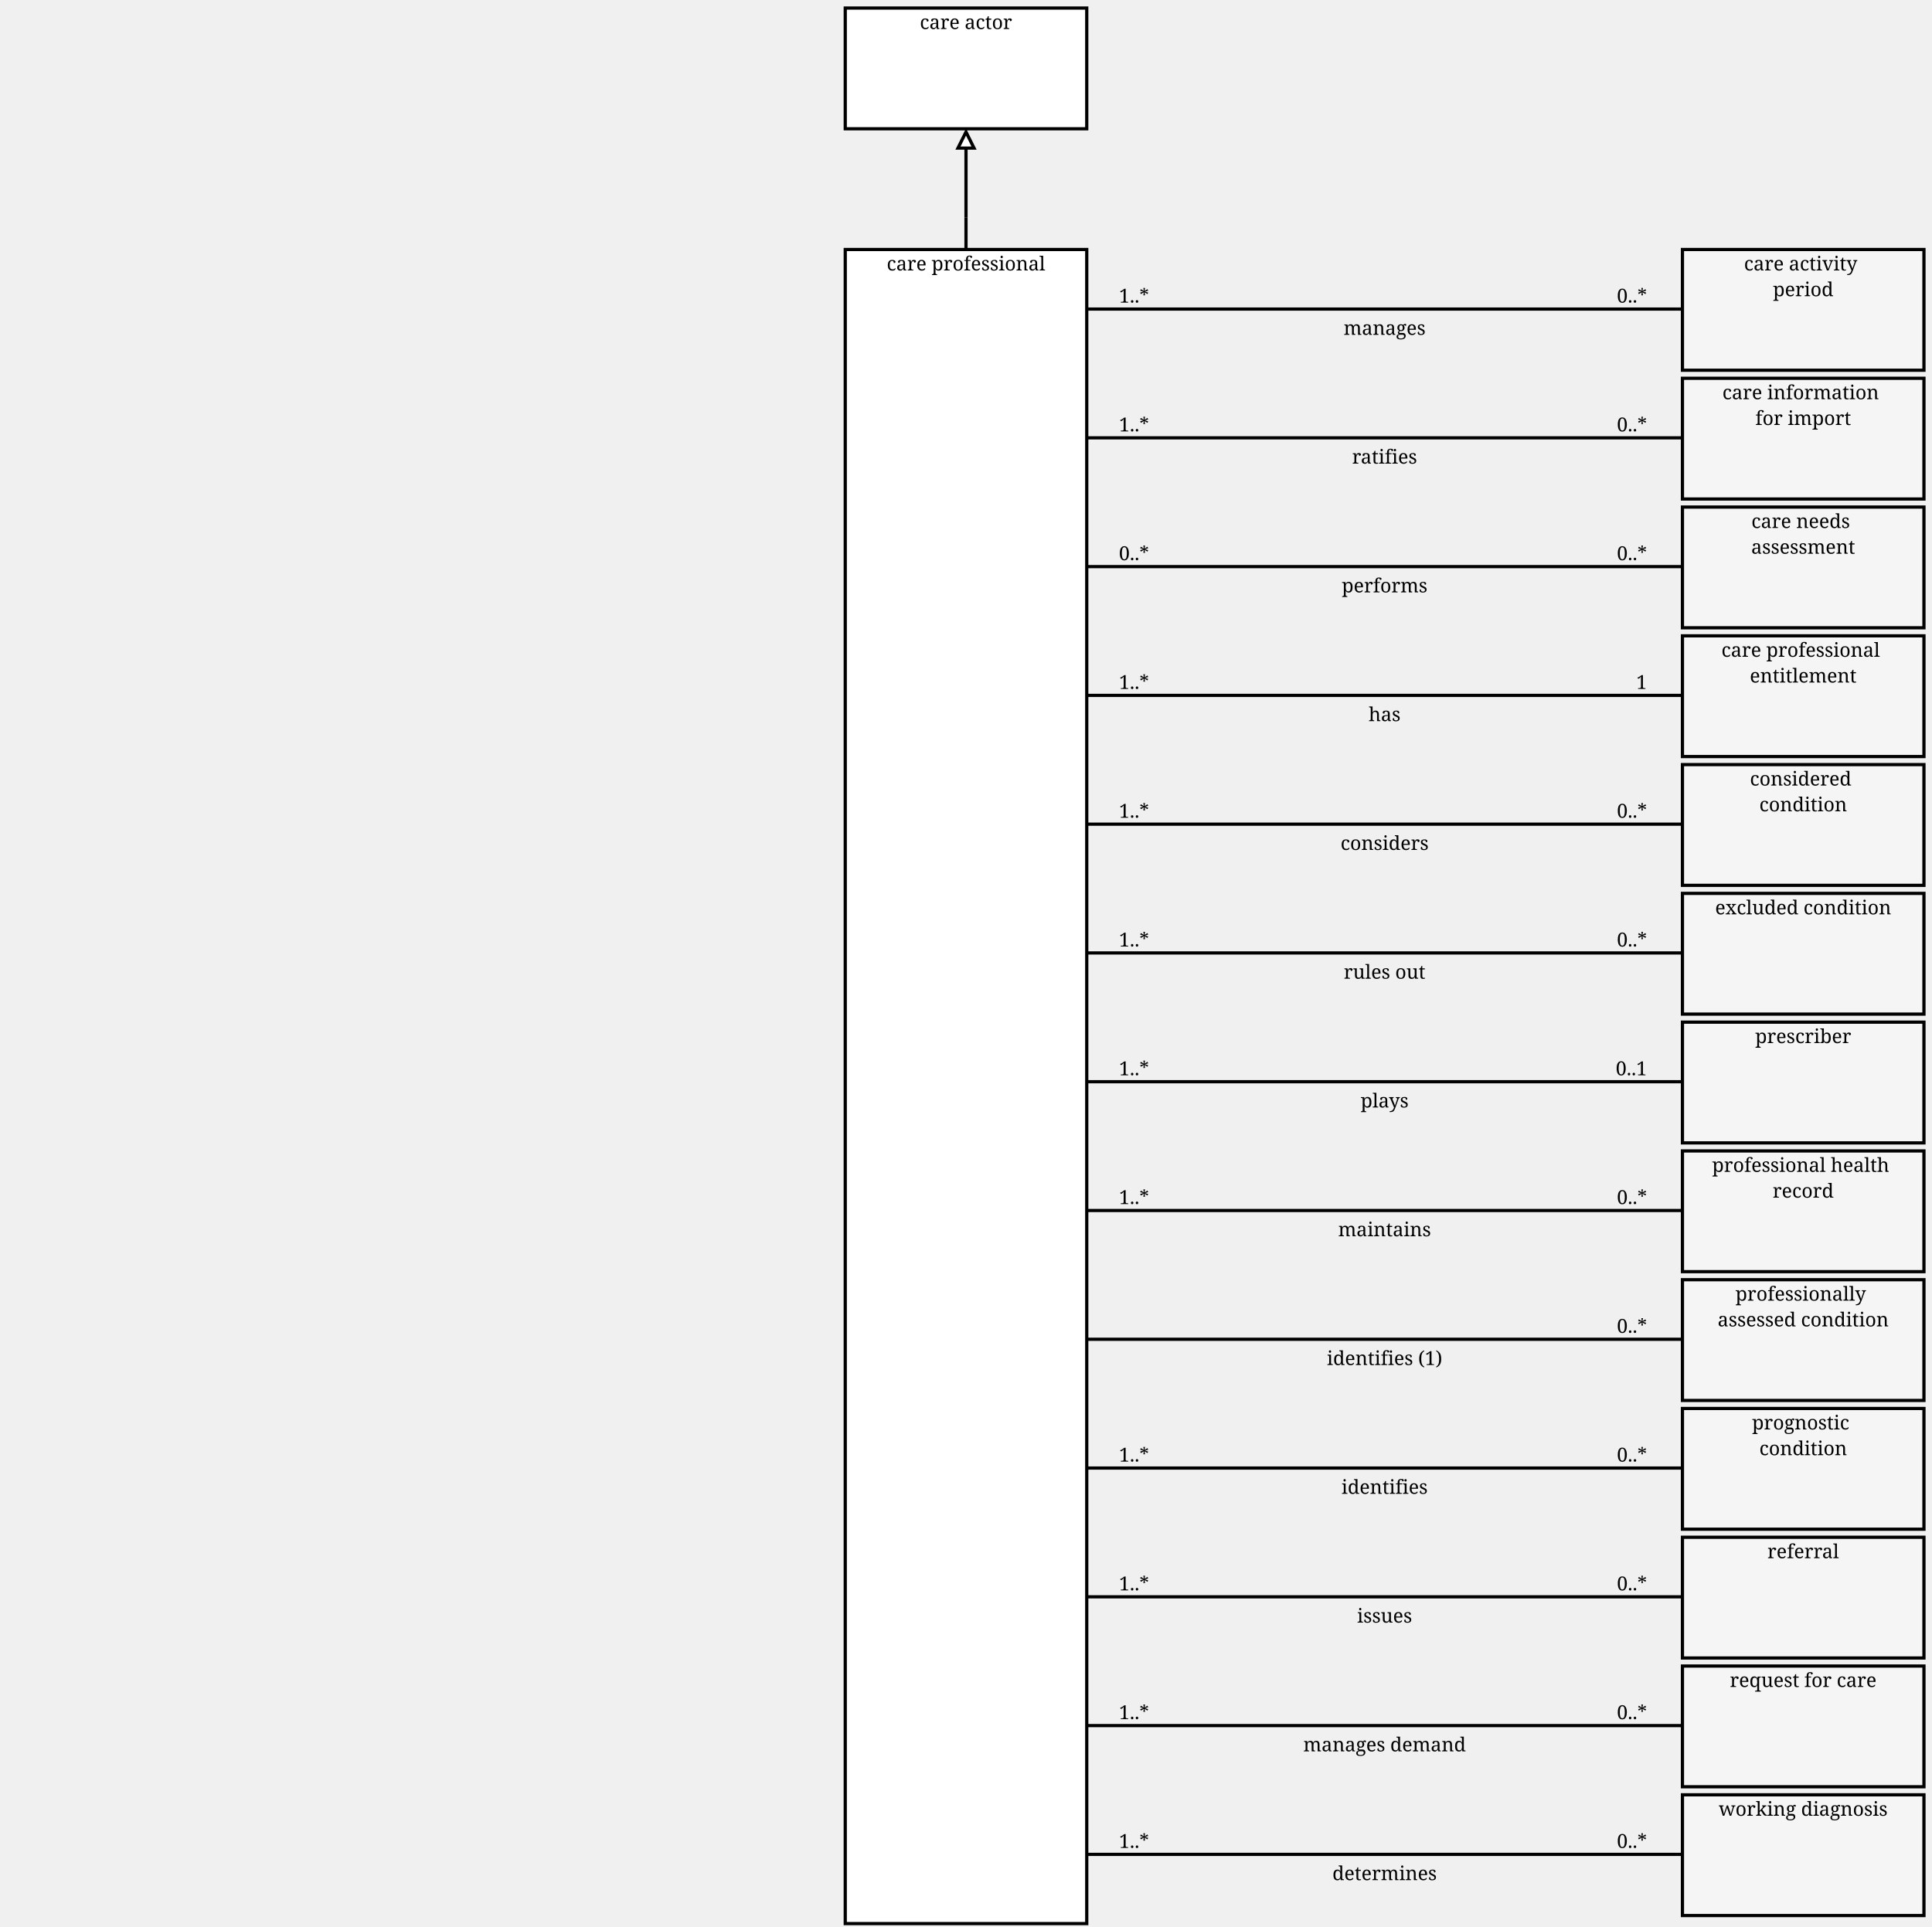
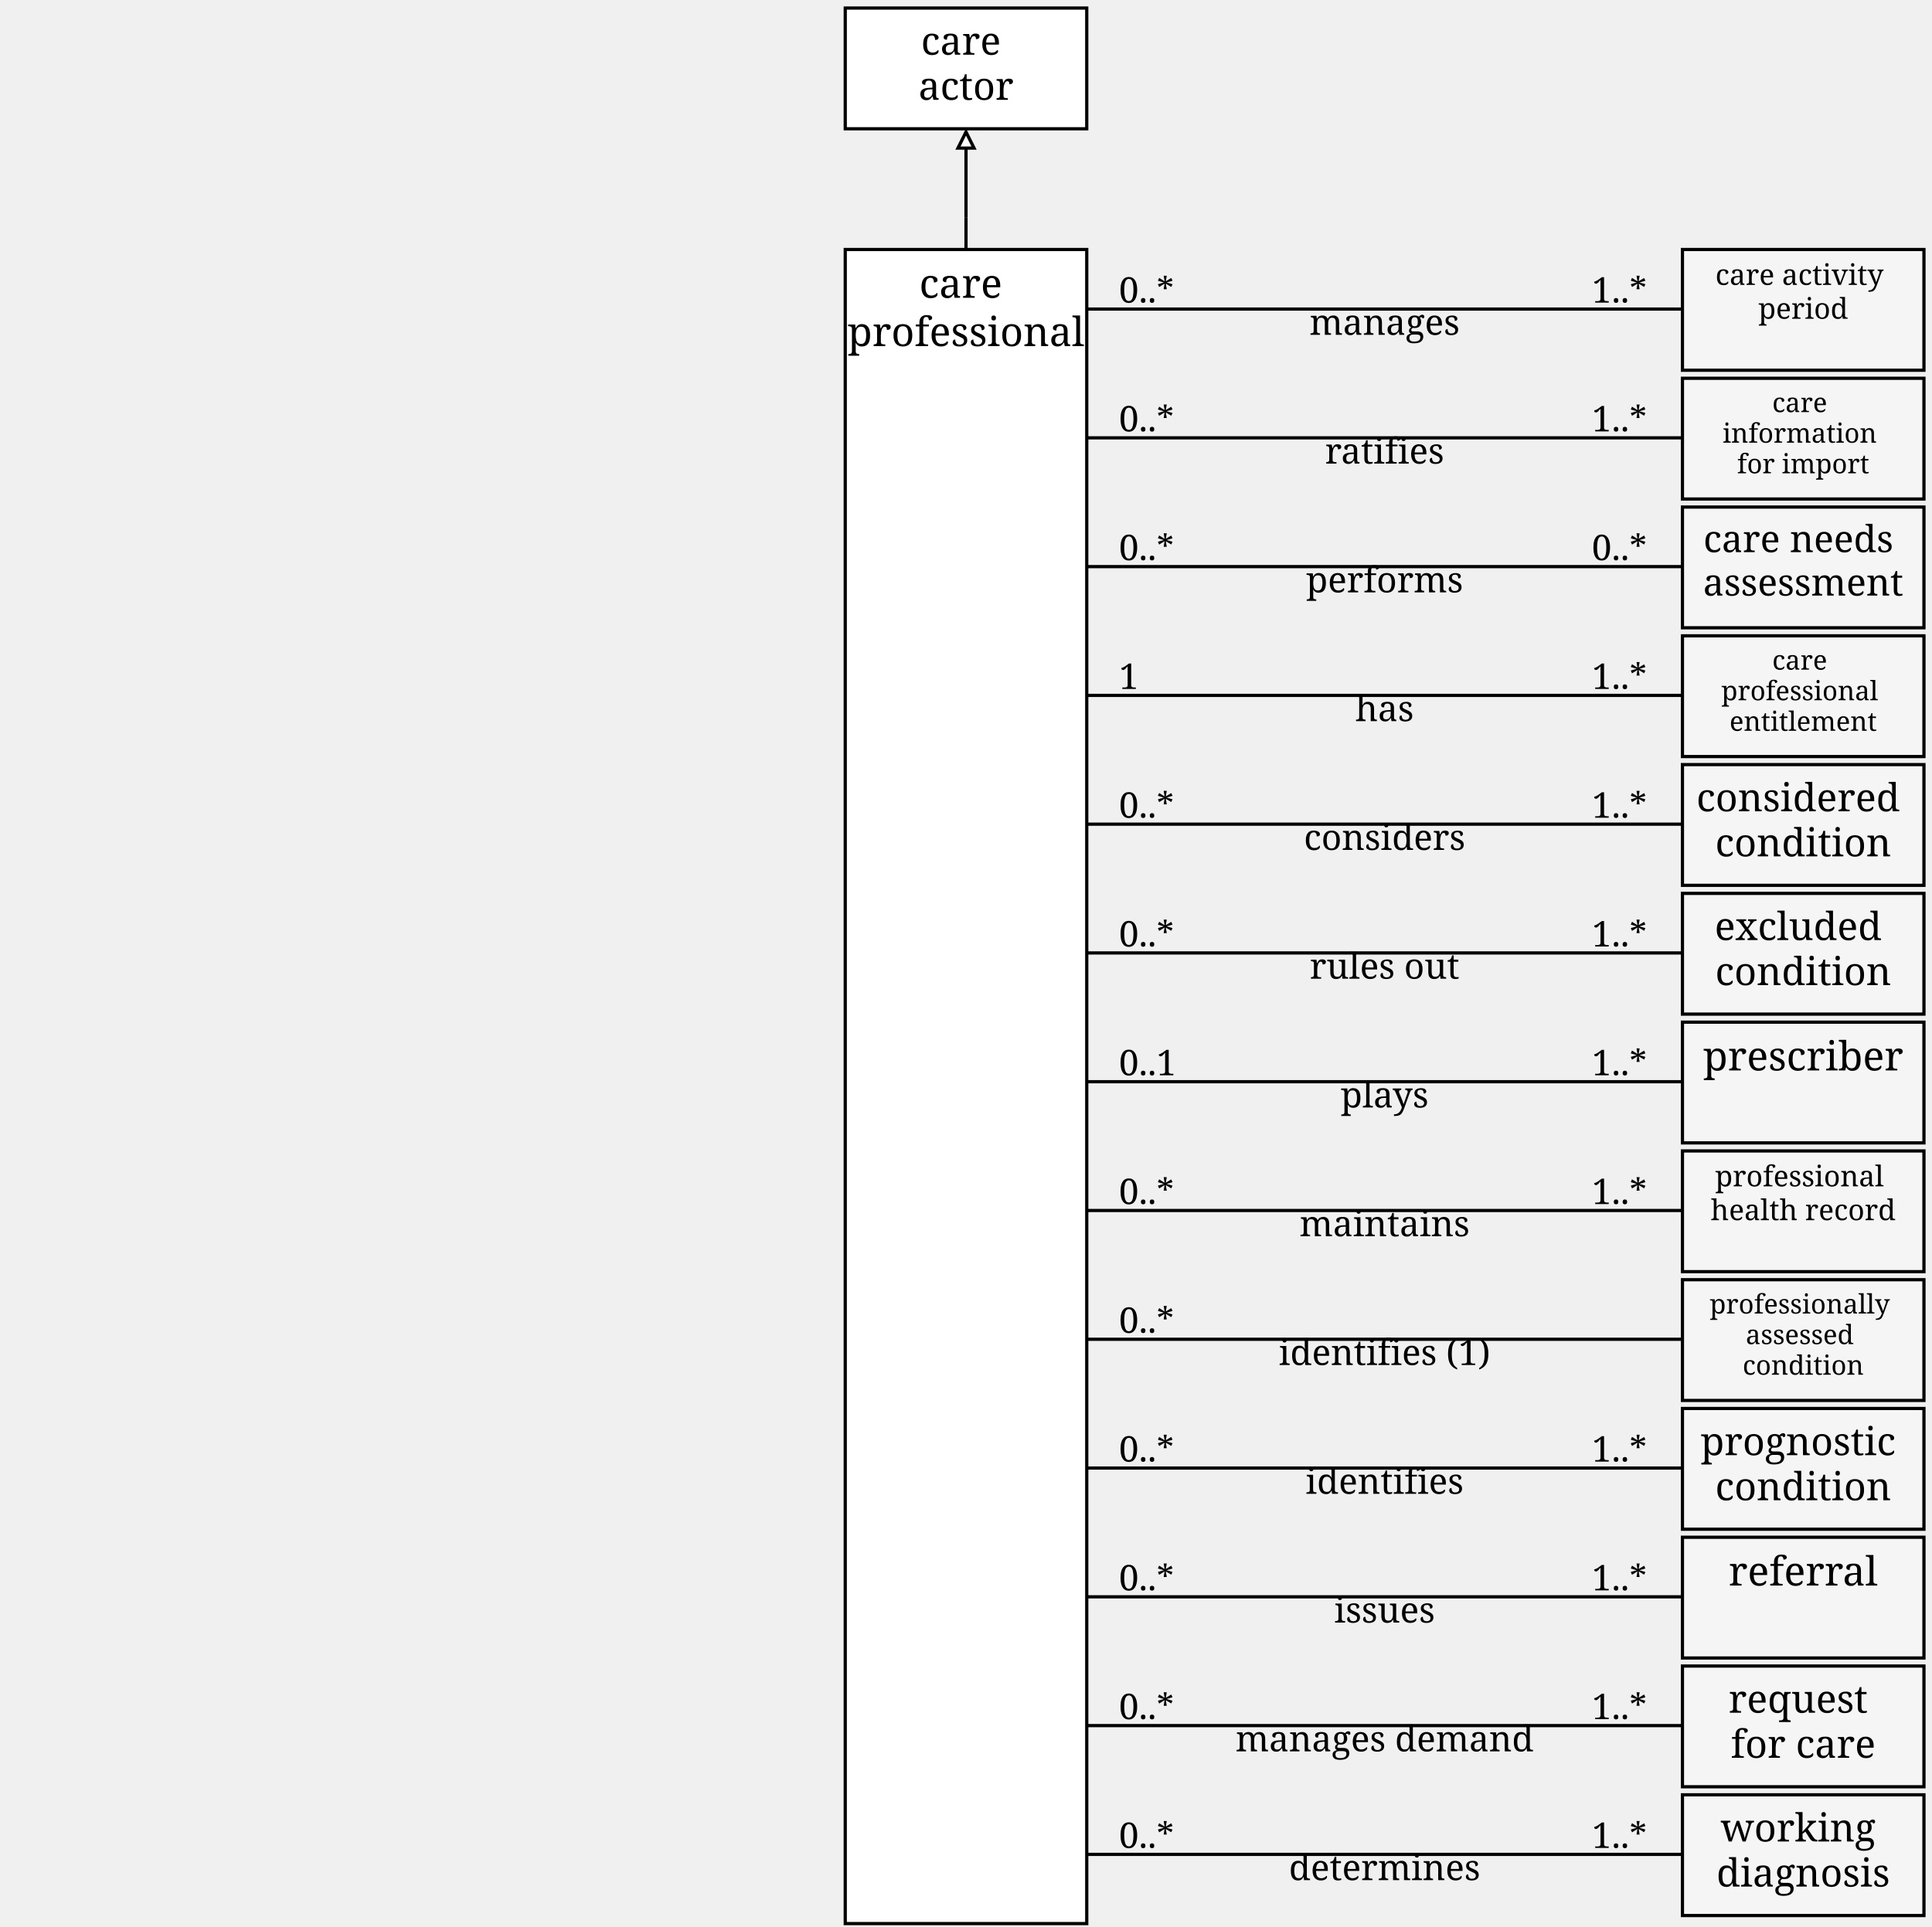
<svg xmlns="http://www.w3.org/2000/svg" xmlns:xlink="http://www.w3.org/1999/xlink" viewBox="0 0 1200 1197" role="img" aria-labelledby="title desc">
  <g>
    <a xlink:href="./care-actor.html" target="_top">
      <rect x="525" y="5" width="150" height="75" fill="white" stroke="black" stroke-width="2" />
    </a>
-     <text x="600" y="18" text-anchor="middle" font-family="Cambria" font-size="12" fill="black">
-       <tspan x="600" y="18">care actor</tspan>
+     <text x="600" y="34" text-anchor="middle" font-family="Cambria" font-size="24.062" fill="black">
+       <tspan x="600" y="34">care</tspan>
+       <tspan x="600" y="62">actor</tspan>
    </text>
  </g>
  <line x1="600" y1="155" x2="600" y2="135" stroke="black" stroke-width="2" />
  <line x1="600" y1="82" x2="600" y2="135" stroke="black" stroke-width="2" />
  <line x1="600" y1="135" x2="600" y2="135" stroke="black" stroke-width="2" />
  <polygon points="600,82 595,92 605,92" fill="white" stroke="black" stroke-width="2" />
  <g>
    <line x1="675" y1="192" x2="1045" y2="192" stroke="black" stroke-width="2" />
-     <text x="695" y="188" text-anchor="start" font-family="Cambria" font-size="12" fill="black">
-       <tspan x="695" y="188">1..*</tspan>
-     </text>
-     <text x="1023" y="188" text-anchor="end" font-family="Cambria" font-size="12" fill="black">
-       <tspan x="1023" y="188">0..*</tspan>
-     </text>
-     <text x="860" y="208" text-anchor="middle" font-family="Cambria" font-size="12" fill="black">
+     <text x="695" y="188" text-anchor="start" font-family="Cambria" font-size="22" fill="black">
+       <tspan x="695" y="188">0..*</tspan>
+     </text>
+     <text x="1023" y="188" text-anchor="end" font-family="Cambria" font-size="22" fill="black">
+       <tspan x="1023" y="188">1..*</tspan>
+     </text>
+     <text x="860" y="208" text-anchor="middle" font-family="Cambria" font-size="22" fill="black">
      <tspan x="860" y="208">manages</tspan>
    </text>
  </g>
  <g>
    <a xlink:href="./care-activity-period.html" target="_top">
      <rect x="1045" y="155" width="150" height="75" fill="whitesmoke" stroke="black" stroke-width="2" />
    </a>
-     <text x="1120" y="168" text-anchor="middle" font-family="Cambria" font-size="12" fill="black">
-       <tspan x="1120" y="168">care activity</tspan>
-       <tspan x="1120" y="184">period</tspan>
+     <text x="1120" y="177" text-anchor="middle" font-family="Cambria" font-size="17.812" fill="black">
+       <tspan x="1120" y="177">care activity</tspan>
+       <tspan x="1120" y="198">period</tspan>
    </text>
  </g>
  <g>
    <line x1="675" y1="272" x2="1045" y2="272" stroke="black" stroke-width="2" />
-     <text x="695" y="268" text-anchor="start" font-family="Cambria" font-size="12" fill="black">
-       <tspan x="695" y="268">1..*</tspan>
-     </text>
-     <text x="1023" y="268" text-anchor="end" font-family="Cambria" font-size="12" fill="black">
-       <tspan x="1023" y="268">0..*</tspan>
-     </text>
-     <text x="860" y="288" text-anchor="middle" font-family="Cambria" font-size="12" fill="black">
+     <text x="695" y="268" text-anchor="start" font-family="Cambria" font-size="22" fill="black">
+       <tspan x="695" y="268">0..*</tspan>
+     </text>
+     <text x="1023" y="268" text-anchor="end" font-family="Cambria" font-size="22" fill="black">
+       <tspan x="1023" y="268">1..*</tspan>
+     </text>
+     <text x="860" y="288" text-anchor="middle" font-family="Cambria" font-size="22" fill="black">
      <tspan x="860" y="288">ratifies</tspan>
    </text>
  </g>
  <g>
    <a xlink:href="./care-information-for-import.html" target="_top">
      <rect x="1045" y="235" width="150" height="75" fill="whitesmoke" stroke="black" stroke-width="2" />
    </a>
-     <text x="1120" y="248" text-anchor="middle" font-family="Cambria" font-size="12" fill="black">
-       <tspan x="1120" y="248">care information</tspan>
-       <tspan x="1120" y="264">for import</tspan>
+     <text x="1120" y="256" text-anchor="middle" font-family="Cambria" font-size="16.562" fill="black">
+       <tspan x="1120" y="256">care</tspan>
+       <tspan x="1120" y="275">information</tspan>
+       <tspan x="1120" y="294">for import</tspan>
    </text>
  </g>
  <g>
    <line x1="675" y1="352" x2="1045" y2="352" stroke="black" stroke-width="2" />
-     <text x="695" y="348" text-anchor="start" font-family="Cambria" font-size="12" fill="black">
+     <text x="695" y="348" text-anchor="start" font-family="Cambria" font-size="22" fill="black">
      <tspan x="695" y="348">0..*</tspan>
    </text>
-     <text x="1023" y="348" text-anchor="end" font-family="Cambria" font-size="12" fill="black">
+     <text x="1023" y="348" text-anchor="end" font-family="Cambria" font-size="22" fill="black">
      <tspan x="1023" y="348">0..*</tspan>
    </text>
-     <text x="860" y="368" text-anchor="middle" font-family="Cambria" font-size="12" fill="black">
+     <text x="860" y="368" text-anchor="middle" font-family="Cambria" font-size="22" fill="black">
      <tspan x="860" y="368">performs</tspan>
    </text>
  </g>
  <g>
    <a xlink:href="./care-needs-assessment.html" target="_top">
      <rect x="1045" y="315" width="150" height="75" fill="whitesmoke" stroke="black" stroke-width="2" />
    </a>
-     <text x="1120" y="328" text-anchor="middle" font-family="Cambria" font-size="12" fill="black">
-       <tspan x="1120" y="328">care needs</tspan>
-       <tspan x="1120" y="344">assessment</tspan>
+     <text x="1120" y="343" text-anchor="middle" font-family="Cambria" font-size="23.125" fill="black">
+       <tspan x="1120" y="343">care needs</tspan>
+       <tspan x="1120" y="370">assessment</tspan>
    </text>
  </g>
  <g>
    <line x1="675" y1="432" x2="1045" y2="432" stroke="black" stroke-width="2" />
-     <text x="695" y="428" text-anchor="start" font-family="Cambria" font-size="12" fill="black">
-       <tspan x="695" y="428">1..*</tspan>
-     </text>
-     <text x="1023" y="428" text-anchor="end" font-family="Cambria" font-size="12" fill="black">
-       <tspan x="1023" y="428">1</tspan>
-     </text>
-     <text x="860" y="448" text-anchor="middle" font-family="Cambria" font-size="12" fill="black">
+     <text x="695" y="428" text-anchor="start" font-family="Cambria" font-size="22" fill="black">
+       <tspan x="695" y="428">1</tspan>
+     </text>
+     <text x="1023" y="428" text-anchor="end" font-family="Cambria" font-size="22" fill="black">
+       <tspan x="1023" y="428">1..*</tspan>
+     </text>
+     <text x="860" y="448" text-anchor="middle" font-family="Cambria" font-size="22" fill="black">
      <tspan x="860" y="448">has</tspan>
    </text>
  </g>
  <g>
    <a xlink:href="./care-professional-entitlement.html" target="_top">
      <rect x="1045" y="395" width="150" height="75" fill="whitesmoke" stroke="black" stroke-width="2" />
    </a>
-     <text x="1120" y="408" text-anchor="middle" font-family="Cambria" font-size="12" fill="black">
-       <tspan x="1120" y="408">care professional</tspan>
-       <tspan x="1120" y="424">entitlement</tspan>
+     <text x="1120" y="416" text-anchor="middle" font-family="Cambria" font-size="16.562" fill="black">
+       <tspan x="1120" y="416">care</tspan>
+       <tspan x="1120" y="435">professional</tspan>
+       <tspan x="1120" y="454">entitlement</tspan>
    </text>
  </g>
  <g>
    <line x1="675" y1="512" x2="1045" y2="512" stroke="black" stroke-width="2" />
-     <text x="695" y="508" text-anchor="start" font-family="Cambria" font-size="12" fill="black">
-       <tspan x="695" y="508">1..*</tspan>
-     </text>
-     <text x="1023" y="508" text-anchor="end" font-family="Cambria" font-size="12" fill="black">
-       <tspan x="1023" y="508">0..*</tspan>
-     </text>
-     <text x="860" y="528" text-anchor="middle" font-family="Cambria" font-size="12" fill="black">
+     <text x="695" y="508" text-anchor="start" font-family="Cambria" font-size="22" fill="black">
+       <tspan x="695" y="508">0..*</tspan>
+     </text>
+     <text x="1023" y="508" text-anchor="end" font-family="Cambria" font-size="22" fill="black">
+       <tspan x="1023" y="508">1..*</tspan>
+     </text>
+     <text x="860" y="528" text-anchor="middle" font-family="Cambria" font-size="22" fill="black">
      <tspan x="860" y="528">considers</tspan>
    </text>
  </g>
  <g>
    <a xlink:href="./considered-condition.html" target="_top">
      <rect x="1045" y="475" width="150" height="75" fill="whitesmoke" stroke="black" stroke-width="2" />
    </a>
-     <text x="1120" y="488" text-anchor="middle" font-family="Cambria" font-size="12" fill="black">
-       <tspan x="1120" y="488">considered</tspan>
-       <tspan x="1120" y="504">condition</tspan>
+     <text x="1120" y="504" text-anchor="middle" font-family="Cambria" font-size="24.062" fill="black">
+       <tspan x="1120" y="504">considered</tspan>
+       <tspan x="1120" y="532">condition</tspan>
    </text>
  </g>
  <g>
    <line x1="675" y1="592" x2="1045" y2="592" stroke="black" stroke-width="2" />
-     <text x="695" y="588" text-anchor="start" font-family="Cambria" font-size="12" fill="black">
-       <tspan x="695" y="588">1..*</tspan>
-     </text>
-     <text x="1023" y="588" text-anchor="end" font-family="Cambria" font-size="12" fill="black">
-       <tspan x="1023" y="588">0..*</tspan>
-     </text>
-     <text x="860" y="608" text-anchor="middle" font-family="Cambria" font-size="12" fill="black">
+     <text x="695" y="588" text-anchor="start" font-family="Cambria" font-size="22" fill="black">
+       <tspan x="695" y="588">0..*</tspan>
+     </text>
+     <text x="1023" y="588" text-anchor="end" font-family="Cambria" font-size="22" fill="black">
+       <tspan x="1023" y="588">1..*</tspan>
+     </text>
+     <text x="860" y="608" text-anchor="middle" font-family="Cambria" font-size="22" fill="black">
      <tspan x="860" y="608">rules out</tspan>
    </text>
  </g>
  <g>
    <a xlink:href="./excluded-condition.html" target="_top">
      <rect x="1045" y="555" width="150" height="75" fill="whitesmoke" stroke="black" stroke-width="2" />
    </a>
-     <text x="1120" y="568" text-anchor="middle" font-family="Cambria" font-size="12" fill="black">
-       <tspan x="1120" y="568">excluded condition</tspan>
+     <text x="1120" y="584" text-anchor="middle" font-family="Cambria" font-size="24.062" fill="black">
+       <tspan x="1120" y="584">excluded</tspan>
+       <tspan x="1120" y="612">condition</tspan>
    </text>
  </g>
  <g>
    <line x1="675" y1="672" x2="1045" y2="672" stroke="black" stroke-width="2" />
-     <text x="695" y="668" text-anchor="start" font-family="Cambria" font-size="12" fill="black">
-       <tspan x="695" y="668">1..*</tspan>
-     </text>
-     <text x="1023" y="668" text-anchor="end" font-family="Cambria" font-size="12" fill="black">
-       <tspan x="1023" y="668">0..1</tspan>
-     </text>
-     <text x="860" y="688" text-anchor="middle" font-family="Cambria" font-size="12" fill="black">
+     <text x="695" y="668" text-anchor="start" font-family="Cambria" font-size="22" fill="black">
+       <tspan x="695" y="668">0..1</tspan>
+     </text>
+     <text x="1023" y="668" text-anchor="end" font-family="Cambria" font-size="22" fill="black">
+       <tspan x="1023" y="668">1..*</tspan>
+     </text>
+     <text x="860" y="688" text-anchor="middle" font-family="Cambria" font-size="22" fill="black">
      <tspan x="860" y="688">plays</tspan>
    </text>
  </g>
  <g>
    <a xlink:href="./prescriber.html" target="_top">
      <rect x="1045" y="635" width="150" height="75" fill="whitesmoke" stroke="black" stroke-width="2" />
    </a>
-     <text x="1120" y="648" text-anchor="middle" font-family="Cambria" font-size="12" fill="black">
-       <tspan x="1120" y="648">prescriber</tspan>
+     <text x="1120" y="665" text-anchor="middle" font-family="Cambria" font-size="25" fill="black">
+       <tspan x="1120" y="665">prescriber</tspan>
    </text>
  </g>
  <g>
    <line x1="675" y1="752" x2="1045" y2="752" stroke="black" stroke-width="2" />
-     <text x="695" y="748" text-anchor="start" font-family="Cambria" font-size="12" fill="black">
-       <tspan x="695" y="748">1..*</tspan>
-     </text>
-     <text x="1023" y="748" text-anchor="end" font-family="Cambria" font-size="12" fill="black">
-       <tspan x="1023" y="748">0..*</tspan>
-     </text>
-     <text x="860" y="768" text-anchor="middle" font-family="Cambria" font-size="12" fill="black">
+     <text x="695" y="748" text-anchor="start" font-family="Cambria" font-size="22" fill="black">
+       <tspan x="695" y="748">0..*</tspan>
+     </text>
+     <text x="1023" y="748" text-anchor="end" font-family="Cambria" font-size="22" fill="black">
+       <tspan x="1023" y="748">1..*</tspan>
+     </text>
+     <text x="860" y="768" text-anchor="middle" font-family="Cambria" font-size="22" fill="black">
      <tspan x="860" y="768">maintains</tspan>
    </text>
  </g>
  <g>
    <a xlink:href="./professional-health-record.html" target="_top">
      <rect x="1045" y="715" width="150" height="75" fill="whitesmoke" stroke="black" stroke-width="2" />
    </a>
-     <text x="1120" y="728" text-anchor="middle" font-family="Cambria" font-size="12" fill="black">
-       <tspan x="1120" y="728">professional health</tspan>
-       <tspan x="1120" y="744">record</tspan>
+     <text x="1120" y="737" text-anchor="middle" font-family="Cambria" font-size="17.812" fill="black">
+       <tspan x="1120" y="737">professional</tspan>
+       <tspan x="1120" y="758">health record</tspan>
    </text>
  </g>
  <g>
    <line x1="675" y1="832" x2="1045" y2="832" stroke="black" stroke-width="2" />
-     <text x="1023" y="828" text-anchor="end" font-family="Cambria" font-size="12" fill="black">
-       <tspan x="1023" y="828">0..*</tspan>
-     </text>
-     <text x="860" y="848" text-anchor="middle" font-family="Cambria" font-size="12" fill="black">
+     <text x="695" y="828" text-anchor="start" font-family="Cambria" font-size="22" fill="black">
+       <tspan x="695" y="828">0..*</tspan>
+     </text>
+     <text x="860" y="848" text-anchor="middle" font-family="Cambria" font-size="22" fill="black">
      <tspan x="860" y="848">identifies (1)</tspan>
    </text>
  </g>
  <g>
    <a xlink:href="./professionally-assessed-condition.html" target="_top">
      <rect x="1045" y="795" width="150" height="75" fill="whitesmoke" stroke="black" stroke-width="2" />
    </a>
-     <text x="1120" y="808" text-anchor="middle" font-family="Cambria" font-size="12" fill="black">
-       <tspan x="1120" y="808">professionally</tspan>
-       <tspan x="1120" y="824">assessed condition</tspan>
+     <text x="1120" y="816" text-anchor="middle" font-family="Cambria" font-size="16.562" fill="black">
+       <tspan x="1120" y="816">professionally</tspan>
+       <tspan x="1120" y="835">assessed</tspan>
+       <tspan x="1120" y="854">condition</tspan>
    </text>
  </g>
  <g>
    <line x1="675" y1="912" x2="1045" y2="912" stroke="black" stroke-width="2" />
-     <text x="695" y="908" text-anchor="start" font-family="Cambria" font-size="12" fill="black">
-       <tspan x="695" y="908">1..*</tspan>
-     </text>
-     <text x="1023" y="908" text-anchor="end" font-family="Cambria" font-size="12" fill="black">
-       <tspan x="1023" y="908">0..*</tspan>
-     </text>
-     <text x="860" y="928" text-anchor="middle" font-family="Cambria" font-size="12" fill="black">
+     <text x="695" y="908" text-anchor="start" font-family="Cambria" font-size="22" fill="black">
+       <tspan x="695" y="908">0..*</tspan>
+     </text>
+     <text x="1023" y="908" text-anchor="end" font-family="Cambria" font-size="22" fill="black">
+       <tspan x="1023" y="908">1..*</tspan>
+     </text>
+     <text x="860" y="928" text-anchor="middle" font-family="Cambria" font-size="22" fill="black">
      <tspan x="860" y="928">identifies</tspan>
    </text>
  </g>
  <g>
    <a xlink:href="./prognostic-condition.html" target="_top">
      <rect x="1045" y="875" width="150" height="75" fill="whitesmoke" stroke="black" stroke-width="2" />
    </a>
-     <text x="1120" y="888" text-anchor="middle" font-family="Cambria" font-size="12" fill="black">
-       <tspan x="1120" y="888">prognostic</tspan>
-       <tspan x="1120" y="904">condition</tspan>
+     <text x="1120" y="904" text-anchor="middle" font-family="Cambria" font-size="24.062" fill="black">
+       <tspan x="1120" y="904">prognostic</tspan>
+       <tspan x="1120" y="932">condition</tspan>
    </text>
  </g>
  <g>
    <line x1="675" y1="992" x2="1045" y2="992" stroke="black" stroke-width="2" />
-     <text x="695" y="988" text-anchor="start" font-family="Cambria" font-size="12" fill="black">
-       <tspan x="695" y="988">1..*</tspan>
-     </text>
-     <text x="1023" y="988" text-anchor="end" font-family="Cambria" font-size="12" fill="black">
-       <tspan x="1023" y="988">0..*</tspan>
-     </text>
-     <text x="860" y="1008" text-anchor="middle" font-family="Cambria" font-size="12" fill="black">
+     <text x="695" y="988" text-anchor="start" font-family="Cambria" font-size="22" fill="black">
+       <tspan x="695" y="988">0..*</tspan>
+     </text>
+     <text x="1023" y="988" text-anchor="end" font-family="Cambria" font-size="22" fill="black">
+       <tspan x="1023" y="988">1..*</tspan>
+     </text>
+     <text x="860" y="1008" text-anchor="middle" font-family="Cambria" font-size="22" fill="black">
      <tspan x="860" y="1008">issues</tspan>
    </text>
  </g>
  <g>
    <a xlink:href="./referral.html" target="_top">
      <rect x="1045" y="955" width="150" height="75" fill="whitesmoke" stroke="black" stroke-width="2" />
    </a>
-     <text x="1120" y="968" text-anchor="middle" font-family="Cambria" font-size="12" fill="black">
-       <tspan x="1120" y="968">referral</tspan>
+     <text x="1120" y="985" text-anchor="middle" font-family="Cambria" font-size="25" fill="black">
+       <tspan x="1120" y="985">referral</tspan>
    </text>
  </g>
  <g>
    <line x1="675" y1="1072" x2="1045" y2="1072" stroke="black" stroke-width="2" />
-     <text x="695" y="1068" text-anchor="start" font-family="Cambria" font-size="12" fill="black">
-       <tspan x="695" y="1068">1..*</tspan>
-     </text>
-     <text x="1023" y="1068" text-anchor="end" font-family="Cambria" font-size="12" fill="black">
-       <tspan x="1023" y="1068">0..*</tspan>
-     </text>
-     <text x="860" y="1088" text-anchor="middle" font-family="Cambria" font-size="12" fill="black">
+     <text x="695" y="1068" text-anchor="start" font-family="Cambria" font-size="22" fill="black">
+       <tspan x="695" y="1068">0..*</tspan>
+     </text>
+     <text x="1023" y="1068" text-anchor="end" font-family="Cambria" font-size="22" fill="black">
+       <tspan x="1023" y="1068">1..*</tspan>
+     </text>
+     <text x="860" y="1088" text-anchor="middle" font-family="Cambria" font-size="22" fill="black">
      <tspan x="860" y="1088">manages demand</tspan>
    </text>
  </g>
  <g>
    <a xlink:href="./request-for-care.html" target="_top">
      <rect x="1045" y="1035" width="150" height="75" fill="whitesmoke" stroke="black" stroke-width="2" />
    </a>
-     <text x="1120" y="1048" text-anchor="middle" font-family="Cambria" font-size="12" fill="black">
-       <tspan x="1120" y="1048">request for care</tspan>
+     <text x="1120" y="1064" text-anchor="middle" font-family="Cambria" font-size="24.062" fill="black">
+       <tspan x="1120" y="1064">request</tspan>
+       <tspan x="1120" y="1092">for care</tspan>
    </text>
  </g>
  <g>
    <line x1="675" y1="1152" x2="1045" y2="1152" stroke="black" stroke-width="2" />
-     <text x="695" y="1148" text-anchor="start" font-family="Cambria" font-size="12" fill="black">
-       <tspan x="695" y="1148">1..*</tspan>
-     </text>
-     <text x="1023" y="1148" text-anchor="end" font-family="Cambria" font-size="12" fill="black">
-       <tspan x="1023" y="1148">0..*</tspan>
-     </text>
-     <text x="860" y="1168" text-anchor="middle" font-family="Cambria" font-size="12" fill="black">
+     <text x="695" y="1148" text-anchor="start" font-family="Cambria" font-size="22" fill="black">
+       <tspan x="695" y="1148">0..*</tspan>
+     </text>
+     <text x="1023" y="1148" text-anchor="end" font-family="Cambria" font-size="22" fill="black">
+       <tspan x="1023" y="1148">1..*</tspan>
+     </text>
+     <text x="860" y="1168" text-anchor="middle" font-family="Cambria" font-size="22" fill="black">
      <tspan x="860" y="1168">determines</tspan>
    </text>
  </g>
  <g>
    <a xlink:href="./working-diagnosis.html" target="_top">
      <rect x="1045" y="1115" width="150" height="75" fill="whitesmoke" stroke="black" stroke-width="2" />
    </a>
-     <text x="1120" y="1128" text-anchor="middle" font-family="Cambria" font-size="12" fill="black">
-       <tspan x="1120" y="1128">working diagnosis</tspan>
+     <text x="1120" y="1144" text-anchor="middle" font-family="Cambria" font-size="24.062" fill="black">
+       <tspan x="1120" y="1144">working</tspan>
+       <tspan x="1120" y="1172">diagnosis</tspan>
    </text>
  </g>
  <g>
    <a xlink:href="./care-professional.html" target="_top">
      <rect x="525" y="155" width="150" height="1040" fill="white" stroke="black" stroke-width="2" />
    </a>
-     <text x="600" y="168" text-anchor="middle" font-family="Cambria" font-size="12" fill="black">
-       <tspan x="600" y="168">care professional</tspan>
+     <text x="600" y="185" text-anchor="middle" font-family="Cambria" font-size="25" fill="black">
+       <tspan x="600" y="185">care</tspan>
+       <tspan x="600" y="215">professional</tspan>
    </text>
  </g>
</svg>
